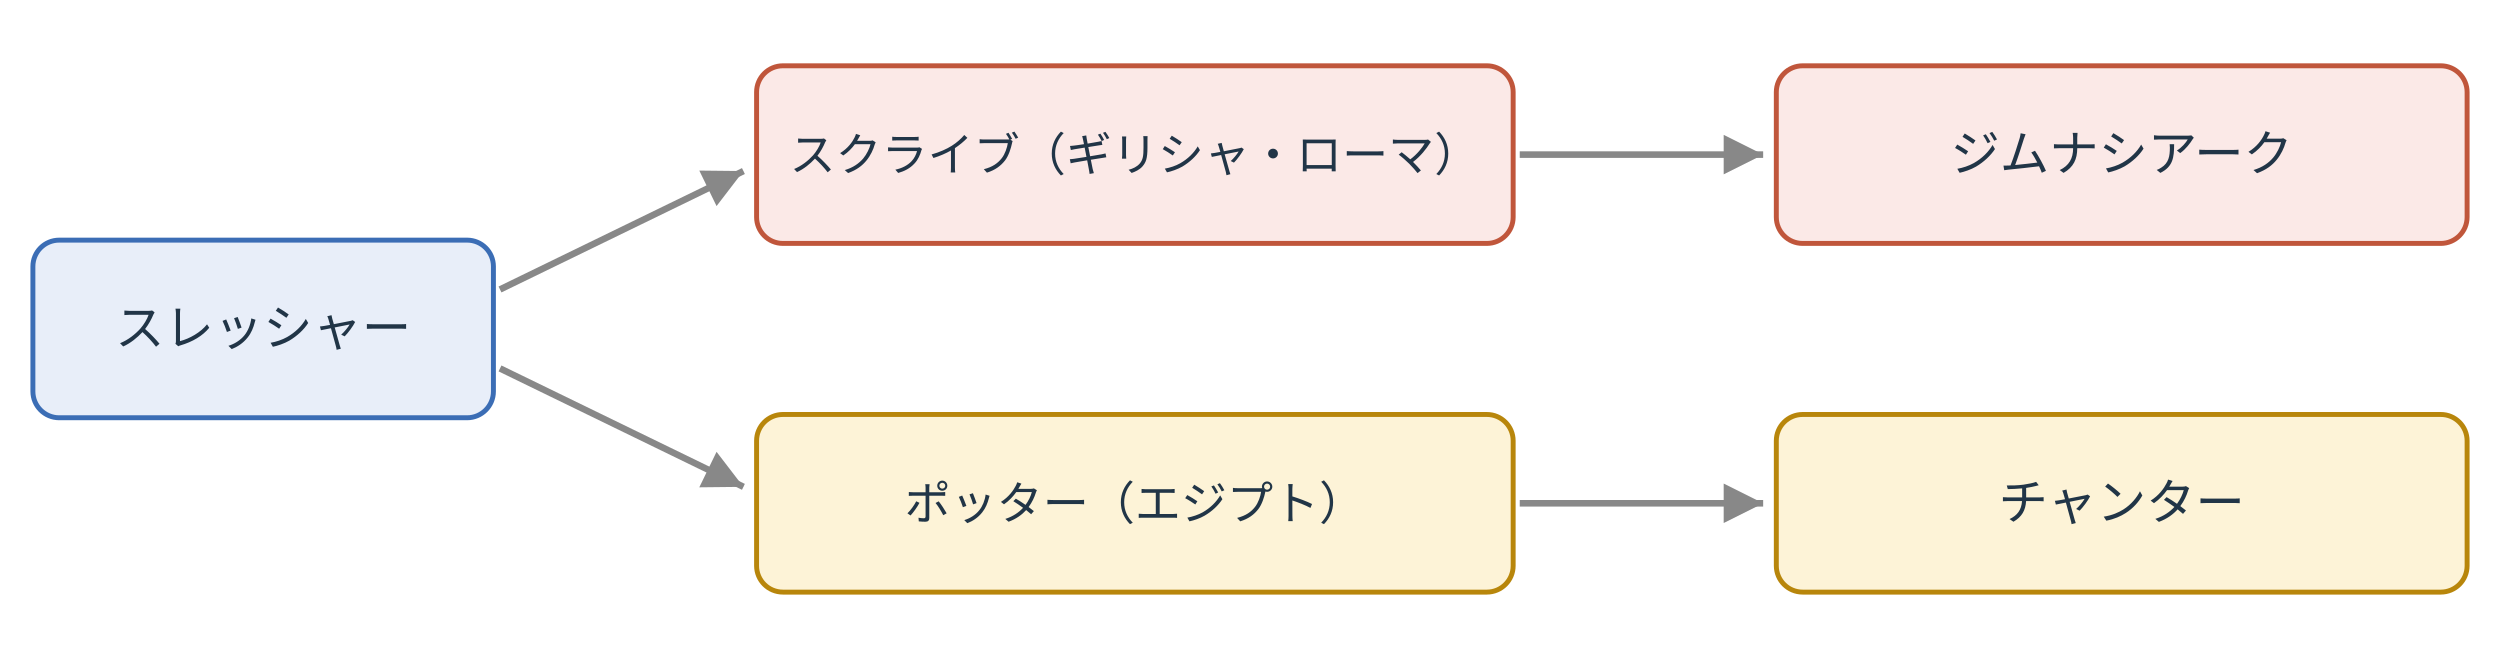
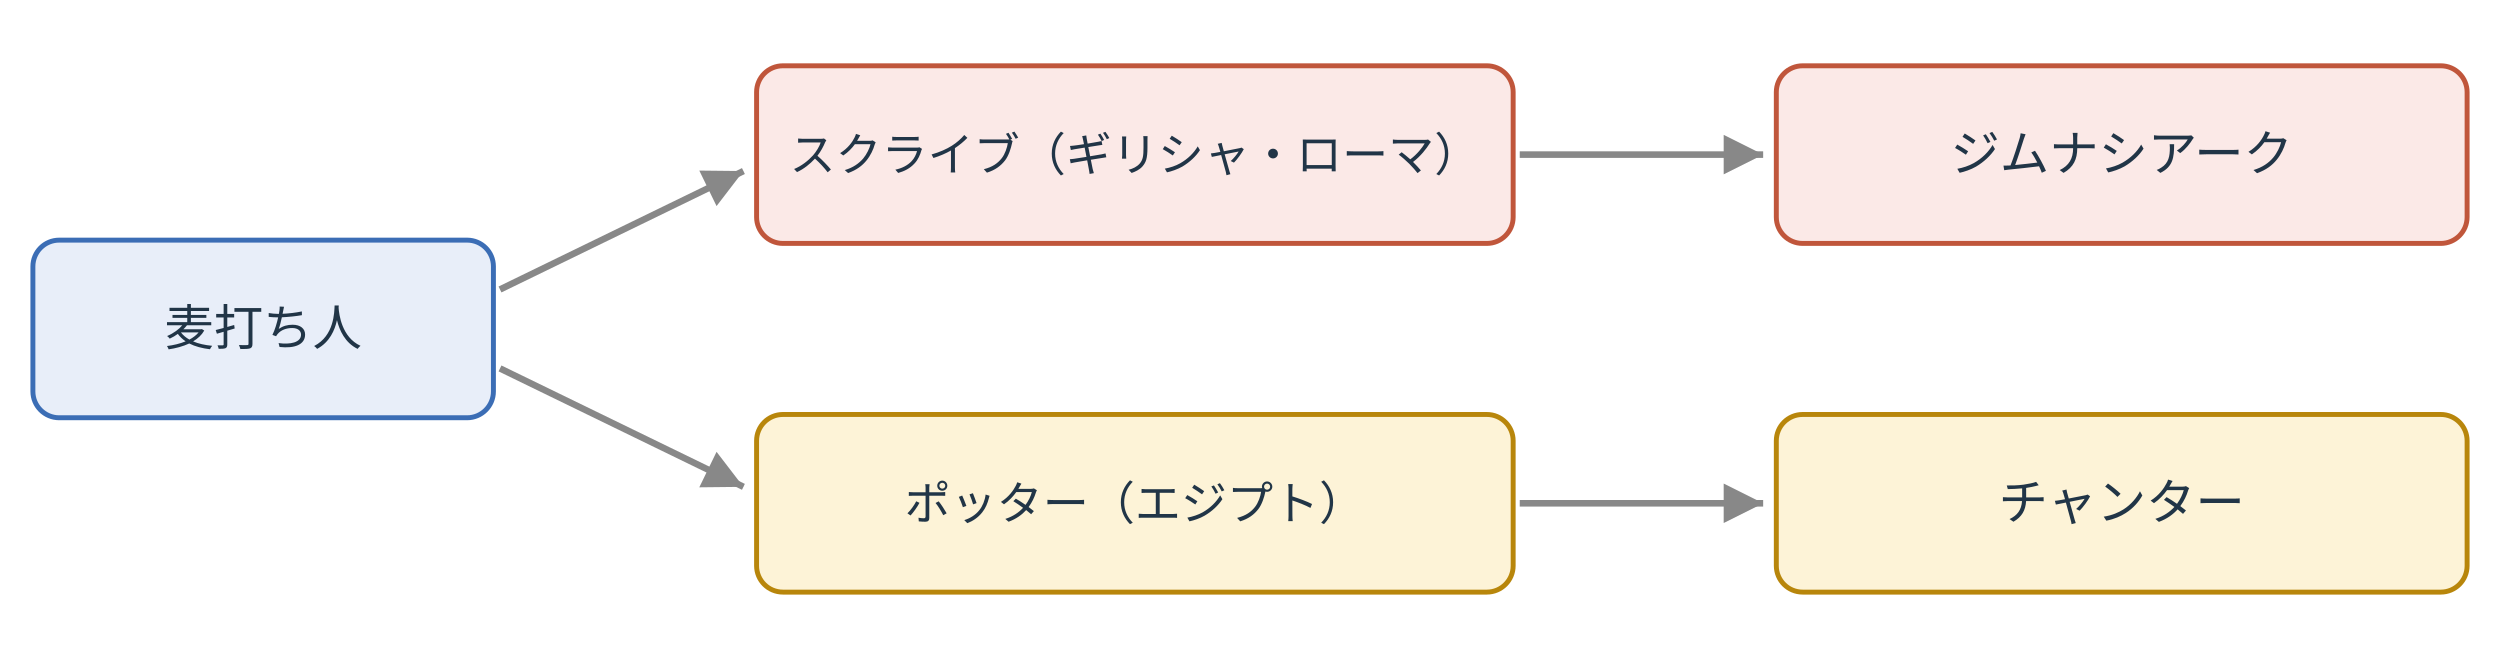
<svg xmlns="http://www.w3.org/2000/svg" viewBox="0 0 760 200" width="760" height="200" font-family="sans-serif">
  <defs>
    <marker id="arrow" markerWidth="8" markerHeight="8" refX="6" refY="3" orient="auto">
      <path d="M0,0 L6,3 L0,6 Z" fill="#888888" />
    </marker>
  </defs>
  <rect x="10" y="73" width="140" height="54" rx="8" fill="#e8eef9" stroke="#3b6db5" stroke-width="1.5" />
-   <text x="80" y="105" text-anchor="middle" font-size="15" fill="#213547">スレッシャー</text>
+   <text x="80" y="105" text-anchor="middle" font-size="15" fill="#213547">麦打ち人</text>
  <rect x="230" y="20" width="230" height="54" rx="8" fill="#fbe9e7" stroke="#c0563b" stroke-width="1.5" />
  <text x="345" y="52" text-anchor="middle" font-size="14" fill="#213547">スクライブ（ギリシャ・ローマ）</text>
  <rect x="540" y="20" width="210" height="54" rx="8" fill="#fbe9e7" stroke="#c0563b" stroke-width="1.5" />
  <text x="645" y="52" text-anchor="middle" font-size="15" fill="#213547">ジムナシアーク</text>
  <rect x="230" y="126" width="230" height="54" rx="8" fill="#fdf3d7" stroke="#b8860b" stroke-width="1.5" />
  <text x="345" y="158" text-anchor="middle" font-size="14" fill="#213547">ポッター（エジプト）</text>
  <rect x="540" y="126" width="210" height="54" rx="8" fill="#fdf3d7" stroke="#b8860b" stroke-width="1.5" />
  <text x="645" y="158" text-anchor="middle" font-size="15" fill="#213547">チャンター</text>
  <line x1="152" y1="88" x2="226" y2="52" stroke="#888888" stroke-width="2" marker-end="url(#arrow)" />
  <line x1="152" y1="112" x2="226" y2="148" stroke="#888888" stroke-width="2" marker-end="url(#arrow)" />
  <line x1="462" y1="47" x2="536" y2="47" stroke="#888888" stroke-width="2" marker-end="url(#arrow)" />
  <line x1="462" y1="153" x2="536" y2="153" stroke="#888888" stroke-width="2" marker-end="url(#arrow)" />
</svg>
